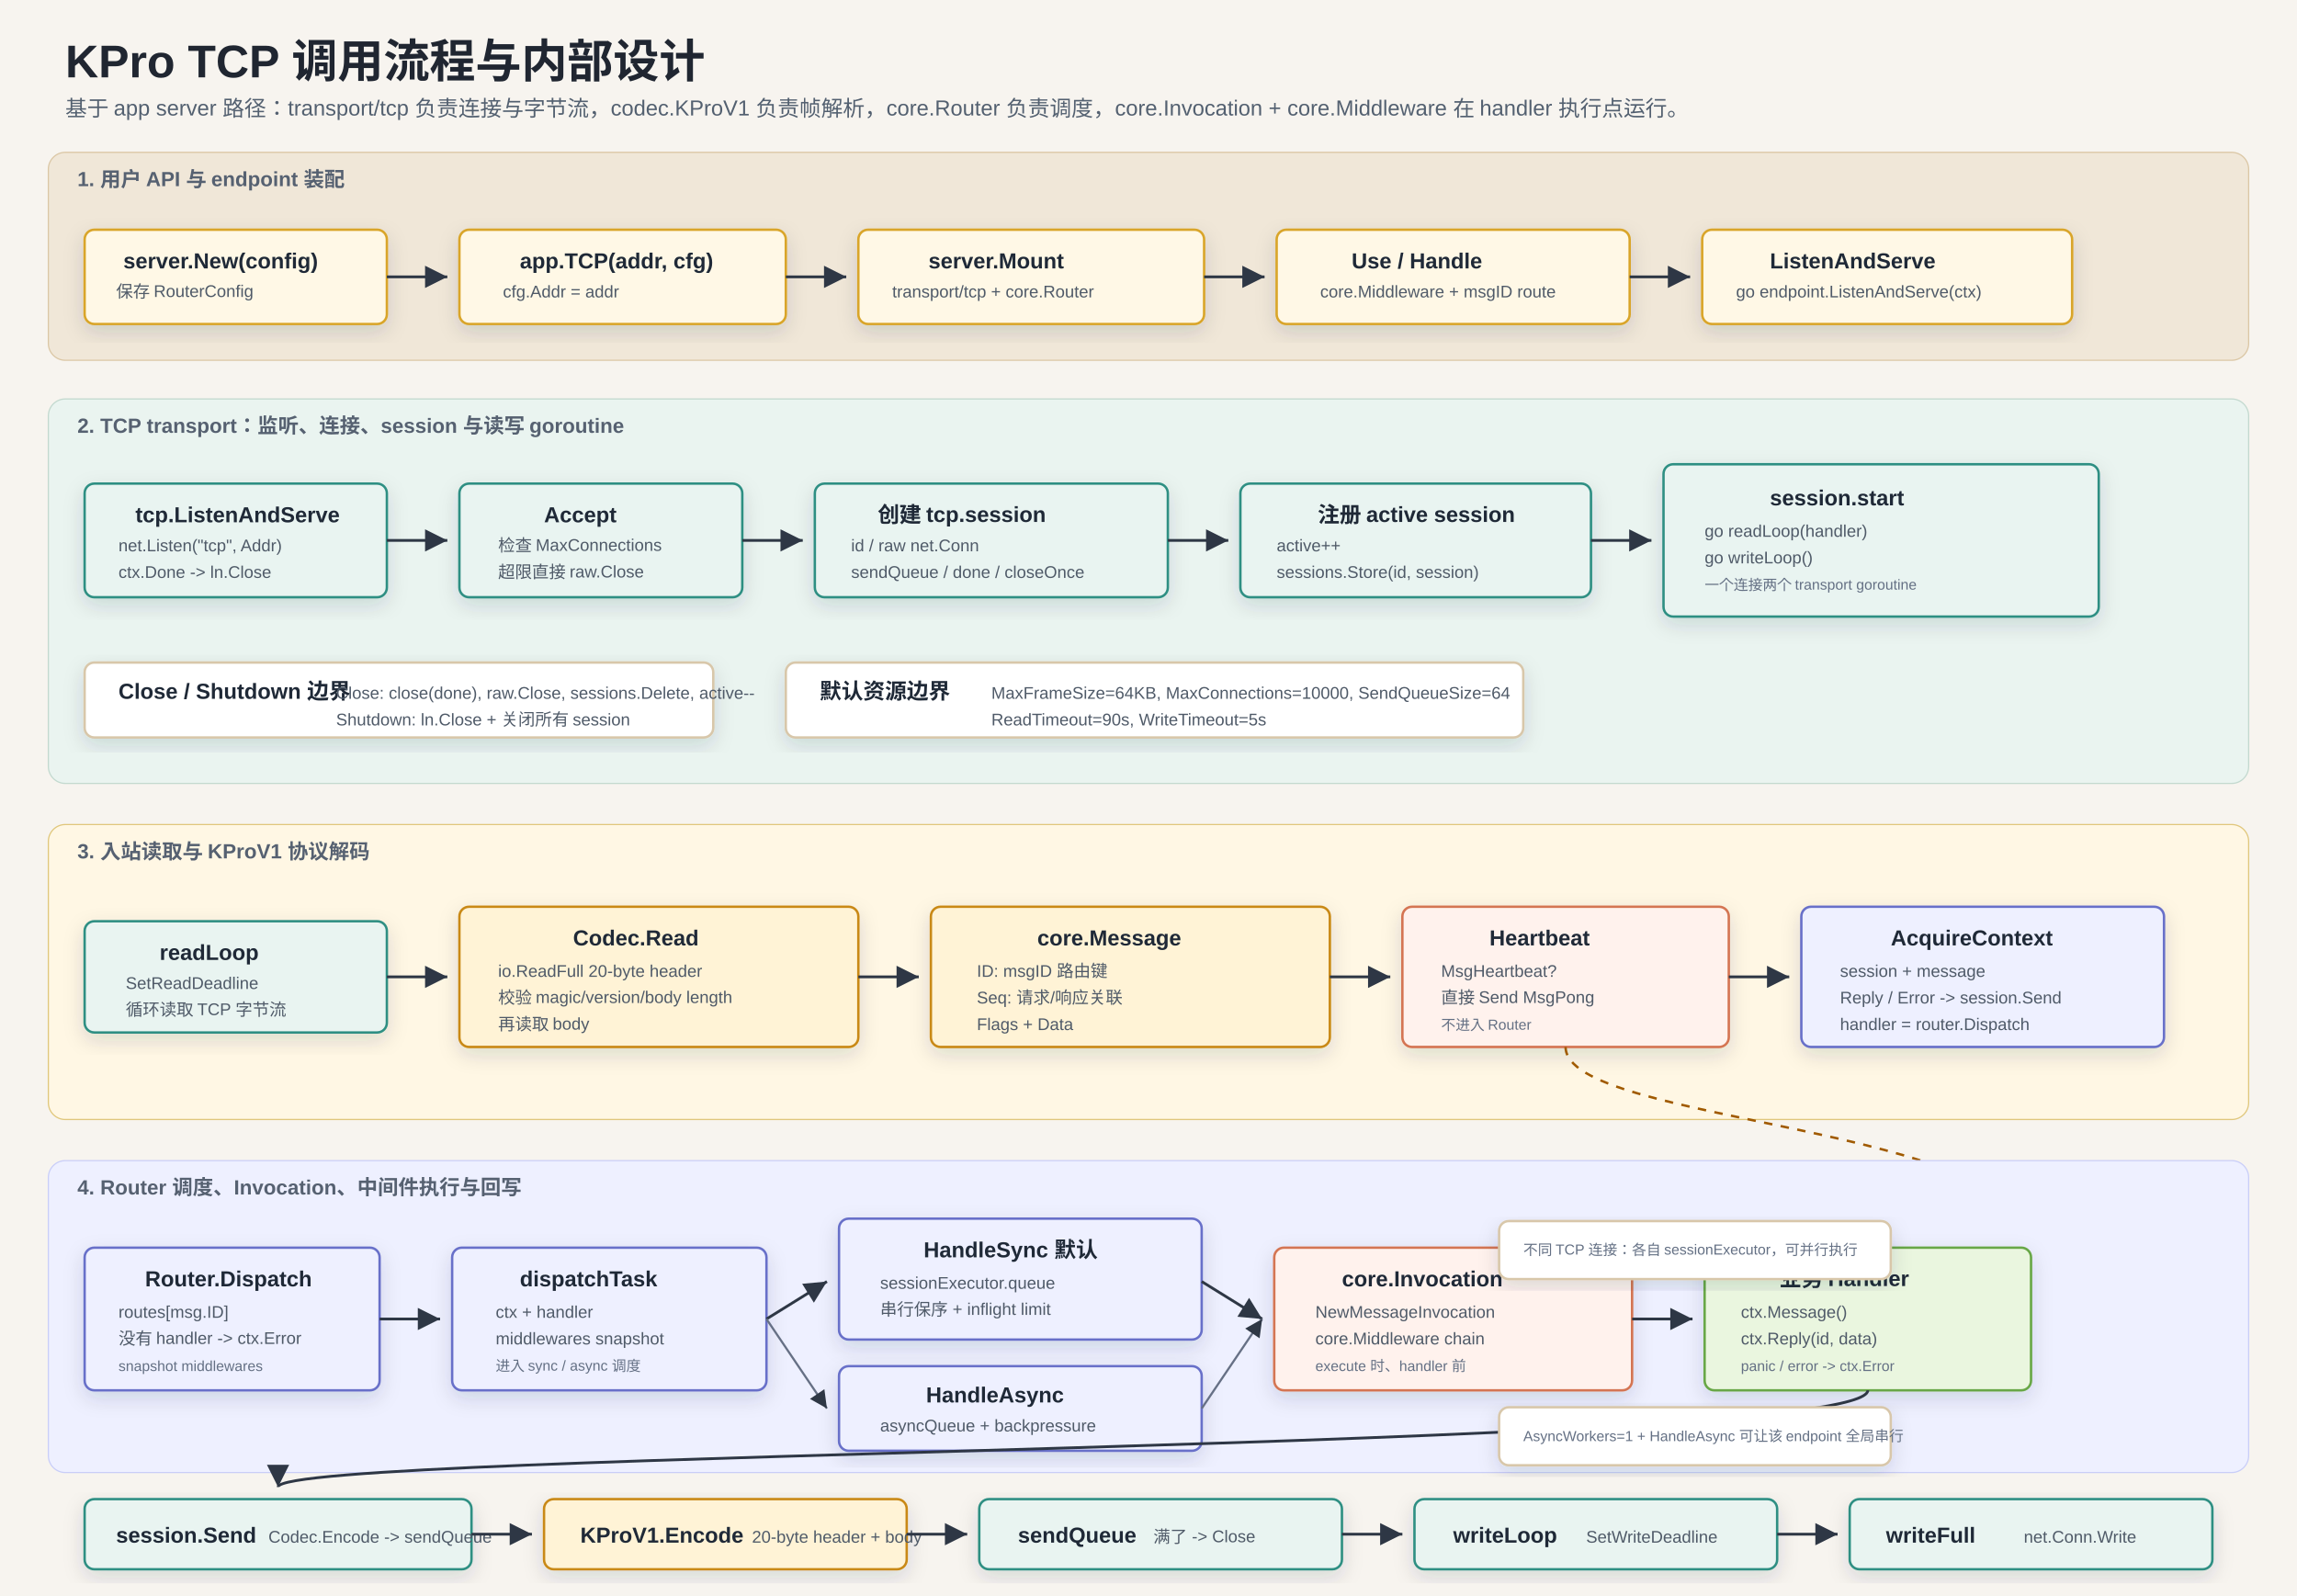
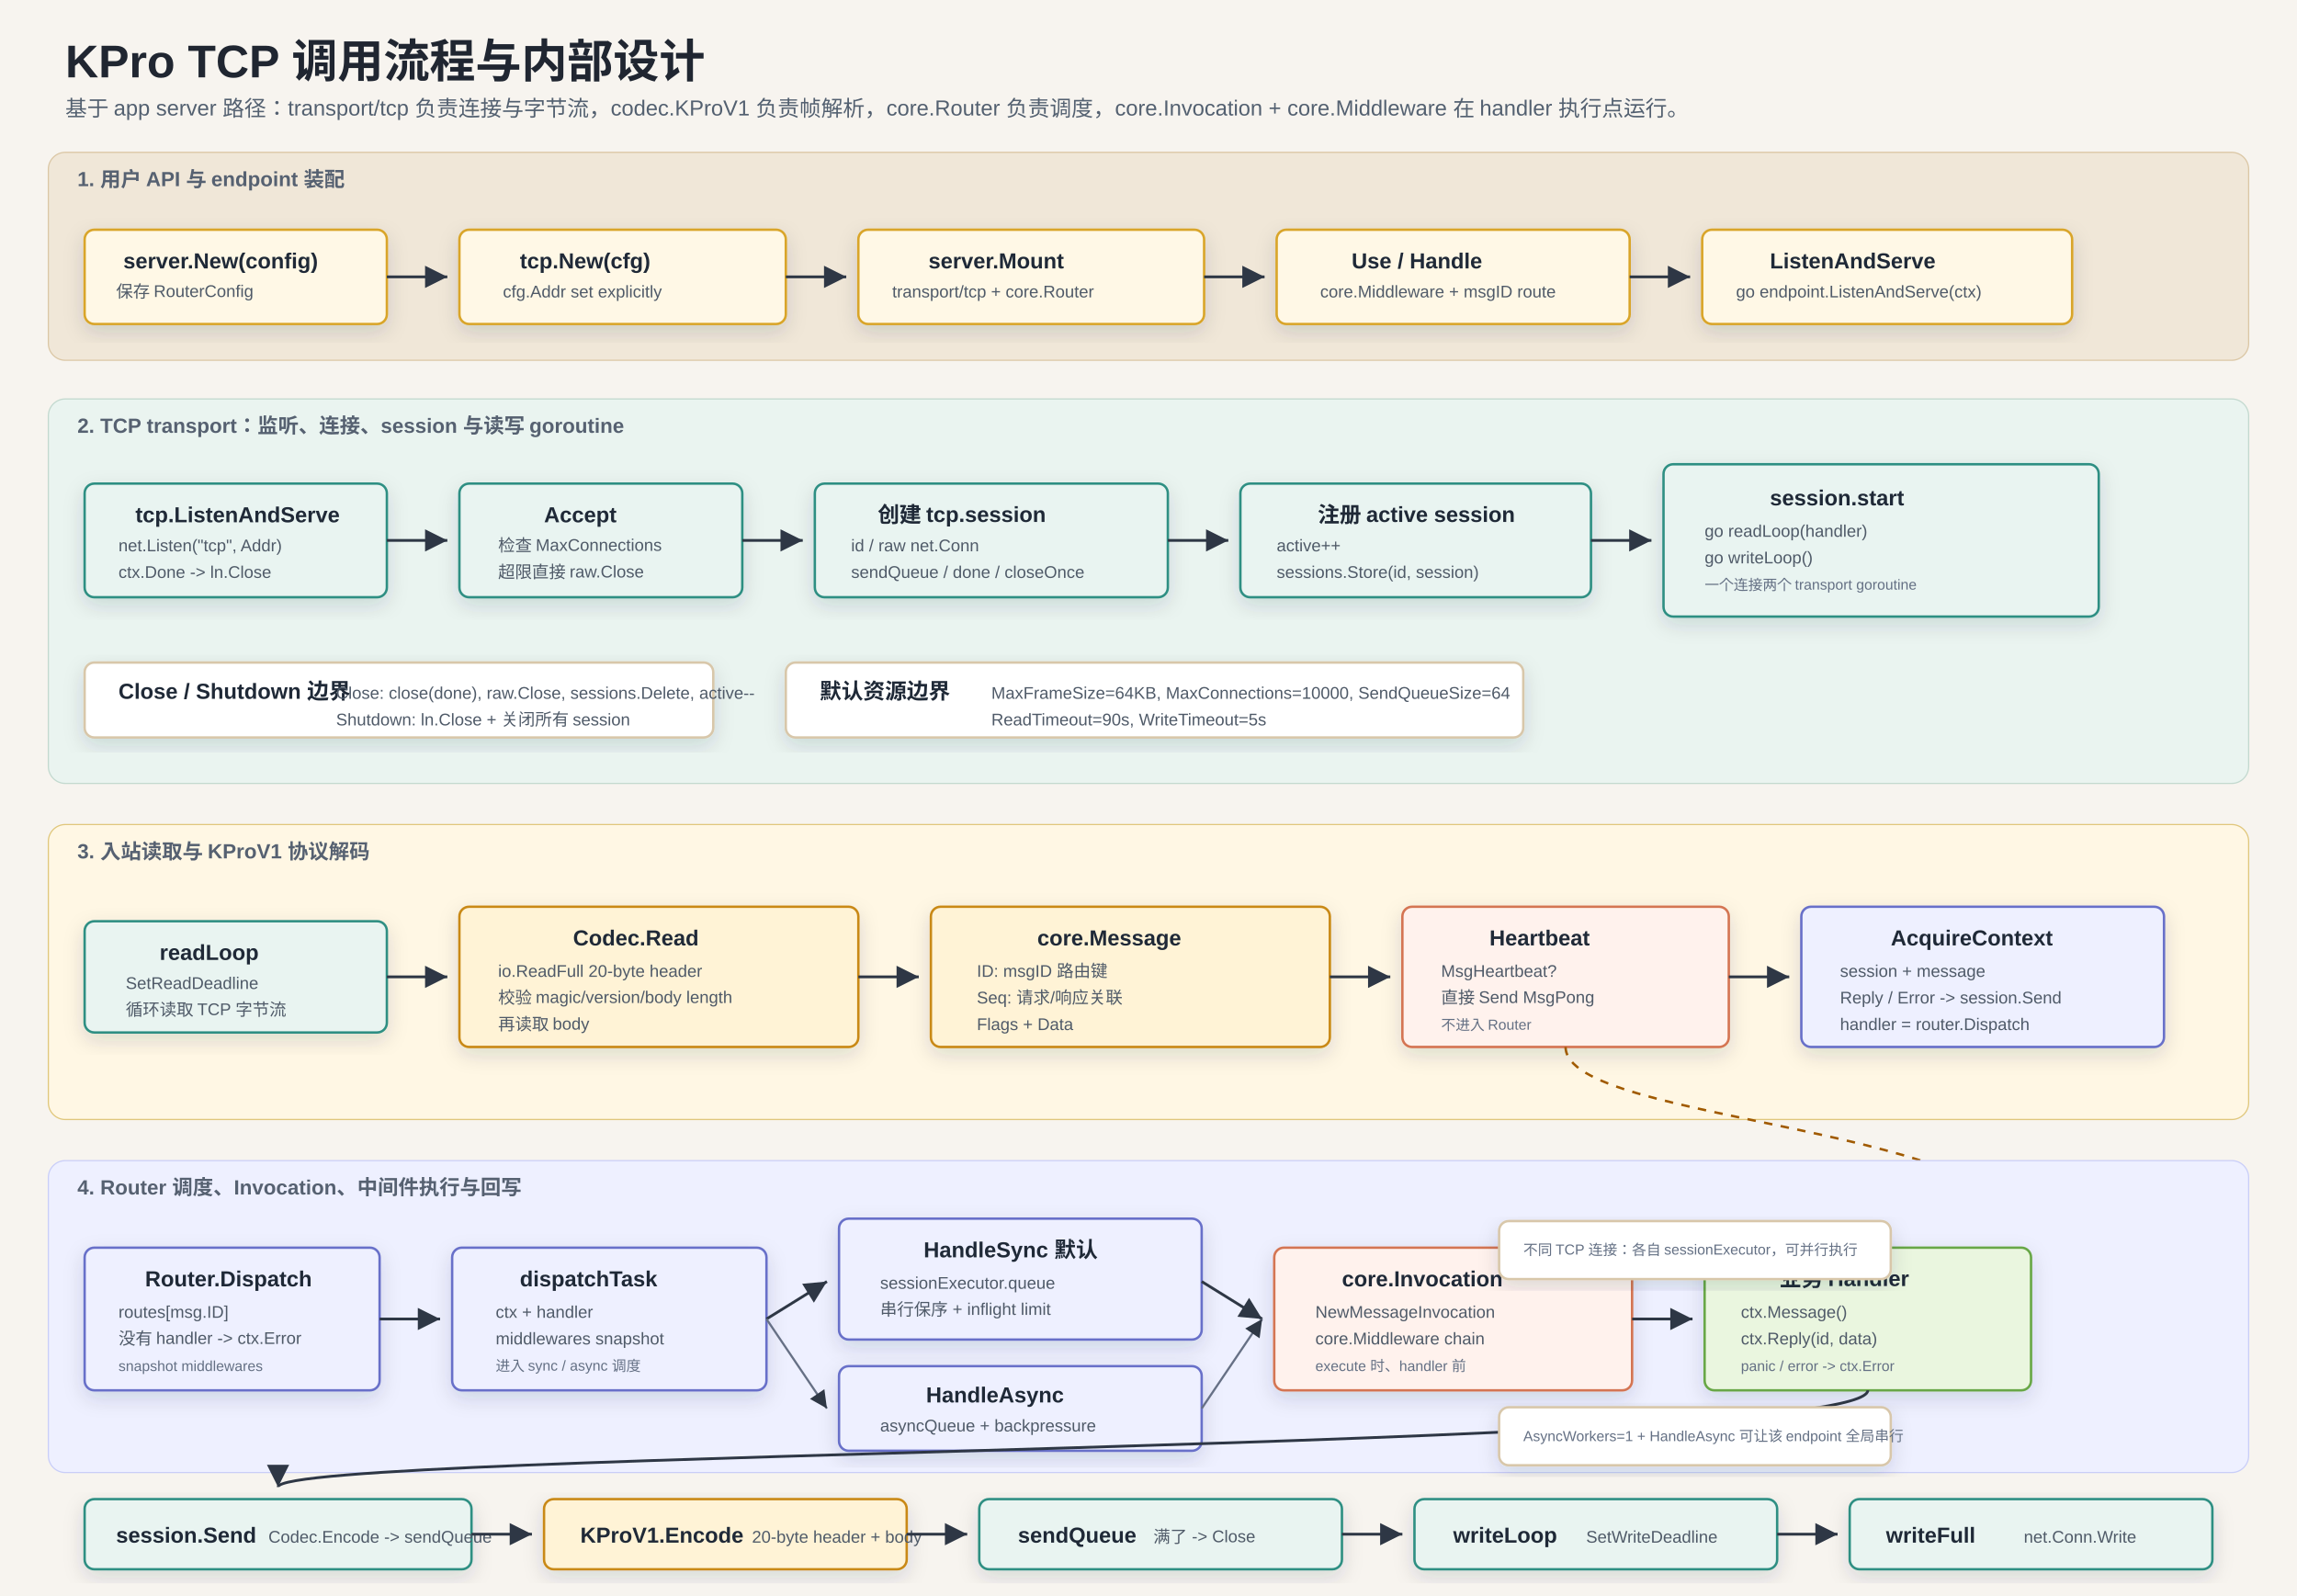
<svg xmlns="http://www.w3.org/2000/svg" width="1900" height="1320" viewBox="0 0 1900 1320" role="img" aria-labelledby="title desc">
  <defs>
    <marker id="arrow" markerWidth="12" markerHeight="12" refX="10" refY="6" orient="auto" markerUnits="strokeWidth">
      <path d="M2,2 L10,6 L2,10 Z" fill="#2e3745" />
    </marker>
    <marker id="warnArrow" markerWidth="12" markerHeight="12" refX="10" refY="6" orient="auto" markerUnits="strokeWidth">
      <path d="M2,2 L10,6 L2,10 Z" fill="#a05a00" />
    </marker>
    <filter id="shadow" x="-20%" y="-20%" width="140%" height="140%">
      <feDropShadow dx="0" dy="6" stdDeviation="8" flood-color="#1e293b" flood-opacity="0.14" />
    </filter>
    <style>
      .bg { fill: #f7f4ef; }
      .title { font: 700 38px "Microsoft YaHei", Arial, sans-serif; fill: #202631; }
      .subtitle { font: 400 18px "Microsoft YaHei", Arial, sans-serif; fill: #536070; }
      .laneTitle { font: 700 17px "Microsoft YaHei", Arial, sans-serif; fill: #566171; }
      .boxTitle { font: 700 18px "Microsoft YaHei", Arial, sans-serif; fill: #1f2937; }
      .text { font: 400 14px "Microsoft YaHei", Arial, sans-serif; fill: #4f5a68; }
      .small { font: 400 12px "Microsoft YaHei", Arial, sans-serif; fill: #647084; }
      .tiny { font: 400 11px "Microsoft YaHei", Arial, sans-serif; fill: #687386; }
      .box { stroke-width: 2; filter: url(#shadow); }
      .setup { fill: #fff8e6; stroke: #d9a529; }
      .tcp { fill: #e9f4f1; stroke: #2f8f83; }
      .proto { fill: #fff3d6; stroke: #c98918; }
      .router { fill: #eef0ff; stroke: #6870c9; }
      .app { fill: #eaf6df; stroke: #68a746; }
      .risk { fill: #fff2ed; stroke: #d47452; }
      .note { fill: #ffffff; stroke: #d8c7aa; }
      .line { fill: none; stroke: #2e3745; stroke-width: 2.3; marker-end: url(#arrow); }
      .lineThin { fill: none; stroke: #667085; stroke-width: 1.8; marker-end: url(#arrow); }
      .warn { fill: none; stroke: #a05a00; stroke-width: 2; stroke-dasharray: 7 7; marker-end: url(#warnArrow); }
      .dash { fill: none; stroke: #667085; stroke-width: 1.6; stroke-dasharray: 6 7; }
    </style>
  </defs>
  <rect class="bg" x="0" y="0" width="1900" height="1320" />
  <text class="title" x="54" y="64">KPro TCP 调用流程与内部设计</text>
  <text class="subtitle" x="54" y="96">基于 app server 路径：transport/tcp 负责连接与字节流，codec.KProV1 负责帧解析，core.Router 负责调度，core.Invocation + core.Middleware 在 handler 执行点运行。</text>
  <rect x="40" y="126" width="1820" height="172" rx="14" fill="#f0e7d8" stroke="#dbc7a5" />
  <text class="laneTitle" x="64" y="154">1. 用户 API 与 endpoint 装配</text>
  <rect class="box setup" x="70" y="190" width="250" height="78" rx="8" />
  <text class="boxTitle" x="102" y="222">server.New(config)</text>
  <text class="text" x="96" y="246">保存 RouterConfig</text>
  <rect class="box setup" x="380" y="190" width="270" height="78" rx="8" />
-   <text class="boxTitle" x="430" y="222">app.TCP(addr, cfg)</text>
-   <text class="text" x="416" y="246">cfg.Addr = addr</text>
+   <text class="boxTitle" x="430" y="222">tcp.New(cfg)</text>
+   <text class="text" x="416" y="246">cfg.Addr set explicitly</text>
  <rect class="box setup" x="710" y="190" width="286" height="78" rx="8" />
  <text class="boxTitle" x="768" y="222">server.Mount</text>
  <text class="text" x="738" y="246">transport/tcp + core.Router</text>
  <rect class="box setup" x="1056" y="190" width="292" height="78" rx="8" />
  <text class="boxTitle" x="1118" y="222">Use / Handle</text>
  <text class="text" x="1092" y="246">core.Middleware + msgID route</text>
  <rect class="box setup" x="1408" y="190" width="306" height="78" rx="8" />
  <text class="boxTitle" x="1464" y="222">ListenAndServe</text>
  <text class="text" x="1436" y="246">go endpoint.ListenAndServe(ctx)</text>
  <path class="line" d="M320 229 L370 229" />
  <path class="line" d="M650 229 L700 229" />
  <path class="line" d="M996 229 L1046 229" />
  <path class="line" d="M1348 229 L1398 229" />
  <rect x="40" y="330" width="1820" height="318" rx="14" fill="#eaf4f0" stroke="#c3d9cf" />
  <text class="laneTitle" x="64" y="358">2. TCP transport：监听、连接、session 与读写 goroutine</text>
  <rect class="box tcp" x="70" y="400" width="250" height="94" rx="8" />
  <text class="boxTitle" x="112" y="432">tcp.ListenAndServe</text>
  <text class="text" x="98" y="456">net.Listen("tcp", Addr)</text>
  <text class="text" x="98" y="478">ctx.Done -&gt; ln.Close</text>
  <rect class="box tcp" x="380" y="400" width="234" height="94" rx="8" />
  <text class="boxTitle" x="450" y="432">Accept</text>
  <text class="text" x="412" y="456">检查 MaxConnections</text>
  <text class="text" x="412" y="478">超限直接 raw.Close</text>
  <rect class="box tcp" x="674" y="400" width="292" height="94" rx="8" />
  <text class="boxTitle" x="726" y="432">创建 tcp.session</text>
  <text class="text" x="704" y="456">id / raw net.Conn</text>
  <text class="text" x="704" y="478">sendQueue / done / closeOnce</text>
  <rect class="box tcp" x="1026" y="400" width="290" height="94" rx="8" />
  <text class="boxTitle" x="1090" y="432">注册 active session</text>
  <text class="text" x="1056" y="456">active++</text>
  <text class="text" x="1056" y="478">sessions.Store(id, session)</text>
  <rect class="box tcp" x="1376" y="384" width="360" height="126" rx="8" />
  <text class="boxTitle" x="1464" y="418">session.start</text>
  <text class="text" x="1410" y="444">go readLoop(handler)</text>
  <text class="text" x="1410" y="466">go writeLoop()</text>
  <text class="small" x="1410" y="488">一个连接两个 transport goroutine</text>
  <path class="line" d="M320 447 L370 447" />
  <path class="line" d="M614 447 L664 447" />
  <path class="line" d="M966 447 L1016 447" />
  <path class="line" d="M1316 447 L1366 447" />
  <rect class="box note" x="70" y="548" width="520" height="62" rx="8" />
  <text class="boxTitle" x="98" y="578">Close / Shutdown 边界</text>
  <text class="text" x="278" y="578">Close: close(done), raw.Close, sessions.Delete, active--</text>
  <text class="text" x="278" y="600">Shutdown: ln.Close + 关闭所有 session</text>
  <rect class="box note" x="650" y="548" width="610" height="62" rx="8" />
  <text class="boxTitle" x="678" y="578">默认资源边界</text>
  <text class="text" x="820" y="578">MaxFrameSize=64KB, MaxConnections=10000, SendQueueSize=64</text>
  <text class="text" x="820" y="600">ReadTimeout=90s, WriteTimeout=5s</text>
  <rect x="40" y="682" width="1820" height="244" rx="14" fill="#fff7e4" stroke="#e0c77c" />
  <text class="laneTitle" x="64" y="710">3. 入站读取与 KProV1 协议解码</text>
  <rect class="box tcp" x="70" y="762" width="250" height="92" rx="8" />
  <text class="boxTitle" x="132" y="794">readLoop</text>
  <text class="text" x="104" y="818">SetReadDeadline</text>
  <text class="text" x="104" y="840">循环读取 TCP 字节流</text>
  <rect class="box proto" x="380" y="750" width="330" height="116" rx="8" />
  <text class="boxTitle" x="474" y="782">Codec.Read</text>
  <text class="text" x="412" y="808">io.ReadFull 20-byte header</text>
  <text class="text" x="412" y="830">校验 magic/version/body length</text>
  <text class="text" x="412" y="852">再读取 body</text>
  <rect class="box proto" x="770" y="750" width="330" height="116" rx="8" />
  <text class="boxTitle" x="858" y="782">core.Message</text>
  <text class="text" x="808" y="808">ID: msgID 路由键</text>
  <text class="text" x="808" y="830">Seq: 请求/响应关联</text>
  <text class="text" x="808" y="852">Flags + Data</text>
  <rect class="box risk" x="1160" y="750" width="270" height="116" rx="8" />
  <text class="boxTitle" x="1232" y="782">Heartbeat</text>
  <text class="text" x="1192" y="808">MsgHeartbeat?</text>
  <text class="text" x="1192" y="830">直接 Send MsgPong</text>
  <text class="small" x="1192" y="852">不进入 Router</text>
  <rect class="box router" x="1490" y="750" width="300" height="116" rx="8" />
  <text class="boxTitle" x="1564" y="782">AcquireContext</text>
  <text class="text" x="1522" y="808">session + message</text>
  <text class="text" x="1522" y="830">Reply / Error -&gt; session.Send</text>
  <text class="text" x="1522" y="852">handler = router.Dispatch</text>
  <path class="line" d="M320 808 L370 808" />
  <path class="line" d="M710 808 L760 808" />
  <path class="line" d="M1100 808 L1150 808" />
  <path class="line" d="M1430 808 L1480 808" />
  <path class="warn" d="M1295 866 C1295 930, 1680 930, 1680 1030" />
  <rect x="40" y="960" width="1820" height="258" rx="14" fill="#eef0ff" stroke="#c9cef8" />
  <text class="laneTitle" x="64" y="988">4. Router 调度、Invocation、中间件执行与回写</text>
  <rect class="box router" x="70" y="1032" width="244" height="118" rx="8" />
  <text class="boxTitle" x="120" y="1064">Router.Dispatch</text>
  <text class="text" x="98" y="1090">routes[msg.ID]</text>
  <text class="text" x="98" y="1112">没有 handler -&gt; ctx.Error</text>
  <text class="small" x="98" y="1134">snapshot middlewares</text>
  <rect class="box router" x="374" y="1032" width="260" height="118" rx="8" />
  <text class="boxTitle" x="430" y="1064">dispatchTask</text>
  <text class="text" x="410" y="1090">ctx + handler</text>
  <text class="text" x="410" y="1112">middlewares snapshot</text>
  <text class="small" x="410" y="1134">进入 sync / async 调度</text>
  <rect class="box router" x="694" y="1008" width="300" height="100" rx="8" />
  <text class="boxTitle" x="764" y="1040">HandleSync 默认</text>
  <text class="text" x="728" y="1066">sessionExecutor.queue</text>
  <text class="text" x="728" y="1088">串行保序 + inflight limit</text>
  <rect class="box router" x="694" y="1130" width="300" height="70" rx="8" />
  <text class="boxTitle" x="766" y="1160">HandleAsync</text>
  <text class="text" x="728" y="1184">asyncQueue + backpressure</text>
  <rect class="box risk" x="1054" y="1032" width="296" height="118" rx="8" />
  <text class="boxTitle" x="1110" y="1064">core.Invocation</text>
  <text class="text" x="1088" y="1090">NewMessageInvocation</text>
  <text class="text" x="1088" y="1112">core.Middleware chain</text>
  <text class="small" x="1088" y="1134">execute 时、handler 前</text>
  <rect class="box app" x="1410" y="1032" width="270" height="118" rx="8" />
  <text class="boxTitle" x="1472" y="1064">业务 Handler</text>
  <text class="text" x="1440" y="1090">ctx.Message()</text>
  <text class="text" x="1440" y="1112">ctx.Reply(id, data)</text>
  <text class="small" x="1440" y="1134">panic / error -&gt; ctx.Error</text>
  <path class="line" d="M314 1091 L364 1091" />
  <path class="line" d="M634 1091 L684 1060" />
  <path class="lineThin" d="M634 1091 L684 1165" />
  <path class="line" d="M994 1060 L1044 1091" />
  <path class="lineThin" d="M994 1165 L1044 1091" />
  <path class="line" d="M1350 1091 L1400 1091" />
  <rect class="box tcp" x="70" y="1240" width="320" height="58" rx="8" />
  <text class="boxTitle" x="96" y="1276">session.Send</text>
  <text class="text" x="222" y="1276">Codec.Encode -&gt; sendQueue</text>
  <rect class="box proto" x="450" y="1240" width="300" height="58" rx="8" />
  <text class="boxTitle" x="480" y="1276">KProV1.Encode</text>
  <text class="text" x="622" y="1276">20-byte header + body</text>
  <rect class="box tcp" x="810" y="1240" width="300" height="58" rx="8" />
  <text class="boxTitle" x="842" y="1276">sendQueue</text>
  <text class="text" x="954" y="1276">满了 -&gt; Close</text>
  <rect class="box tcp" x="1170" y="1240" width="300" height="58" rx="8" />
  <text class="boxTitle" x="1202" y="1276">writeLoop</text>
  <text class="text" x="1312" y="1276">SetWriteDeadline</text>
  <rect class="box tcp" x="1530" y="1240" width="300" height="58" rx="8" />
  <text class="boxTitle" x="1560" y="1276">writeFull</text>
  <text class="text" x="1674" y="1276">net.Conn.Write</text>
  <path class="line" d="M1545 1150 C1545 1200, 230 1200, 230 1230" />
  <path class="line" d="M390 1269 L440 1269" />
  <path class="line" d="M750 1269 L800 1269" />
  <path class="line" d="M1110 1269 L1160 1269" />
  <path class="line" d="M1470 1269 L1520 1269" />
  <rect class="box note" x="1240" y="1010" width="324" height="48" rx="8" />
  <text class="small" x="1260" y="1038">不同 TCP 连接：各自 sessionExecutor，可并行执行</text>
  <rect class="box note" x="1240" y="1164" width="324" height="48" rx="8" />
  <text class="small" x="1260" y="1192">AsyncWorkers=1 + HandleAsync 可让该 endpoint 全局串行</text>
</svg>
